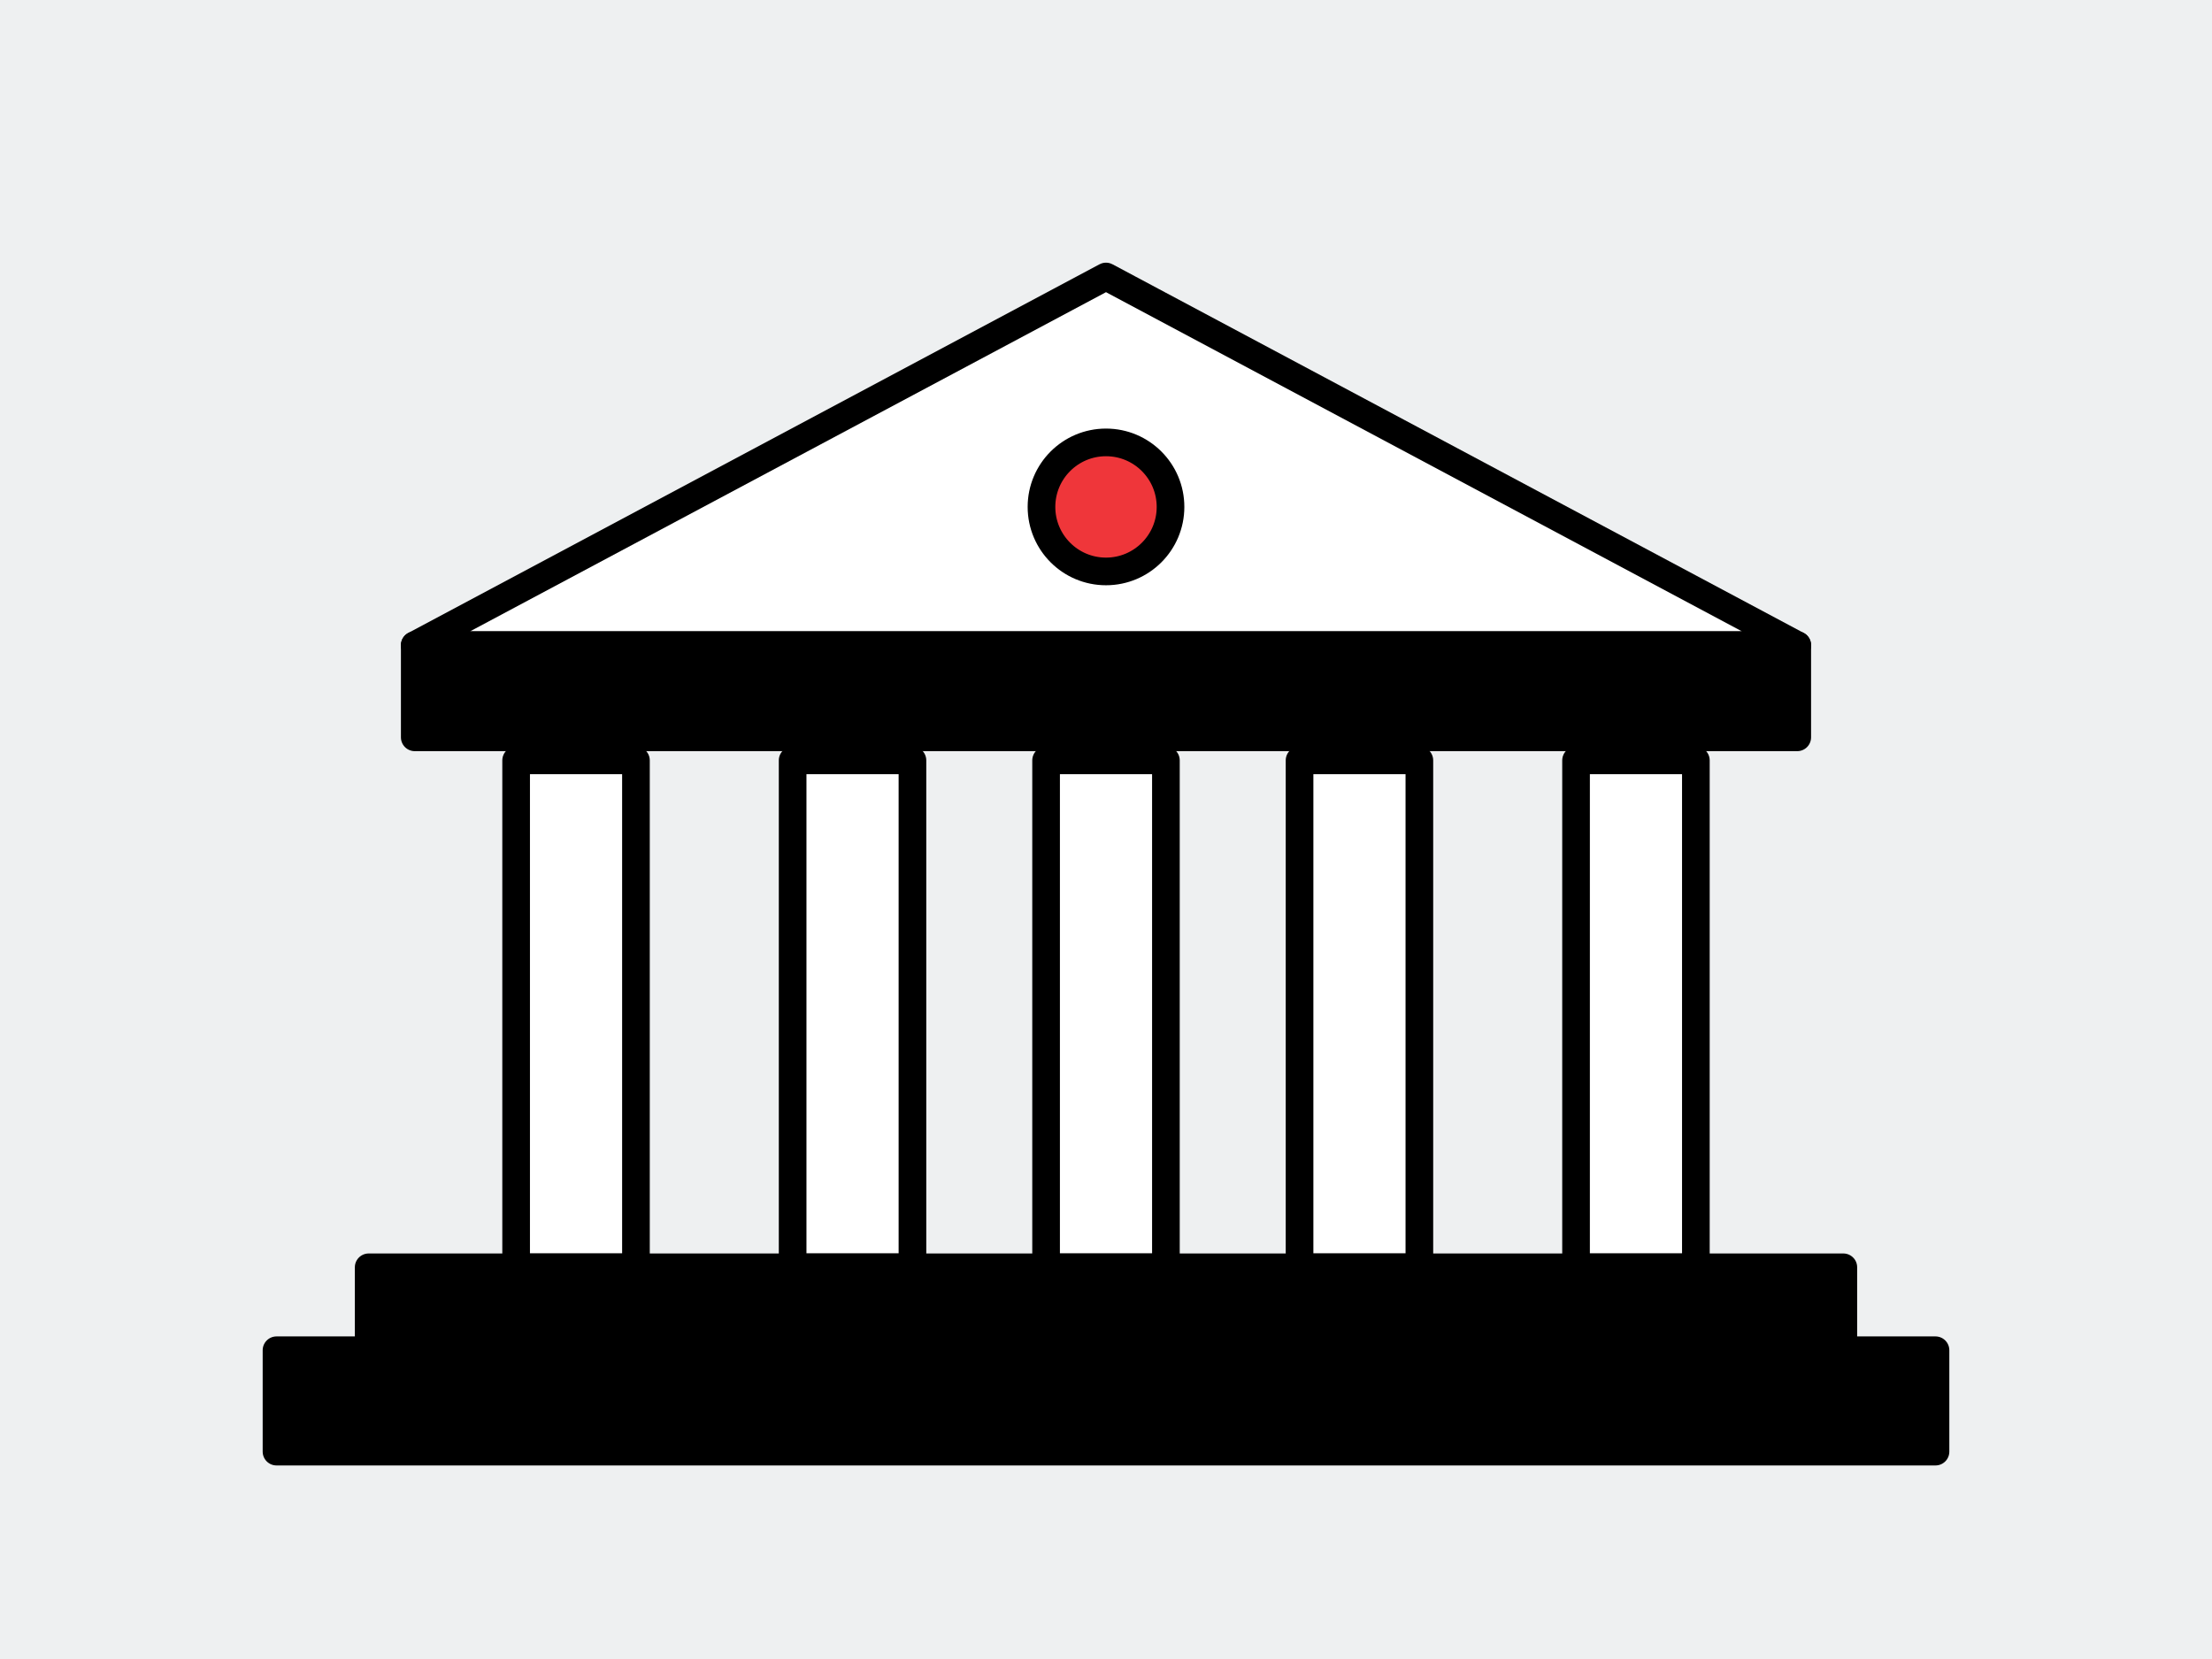
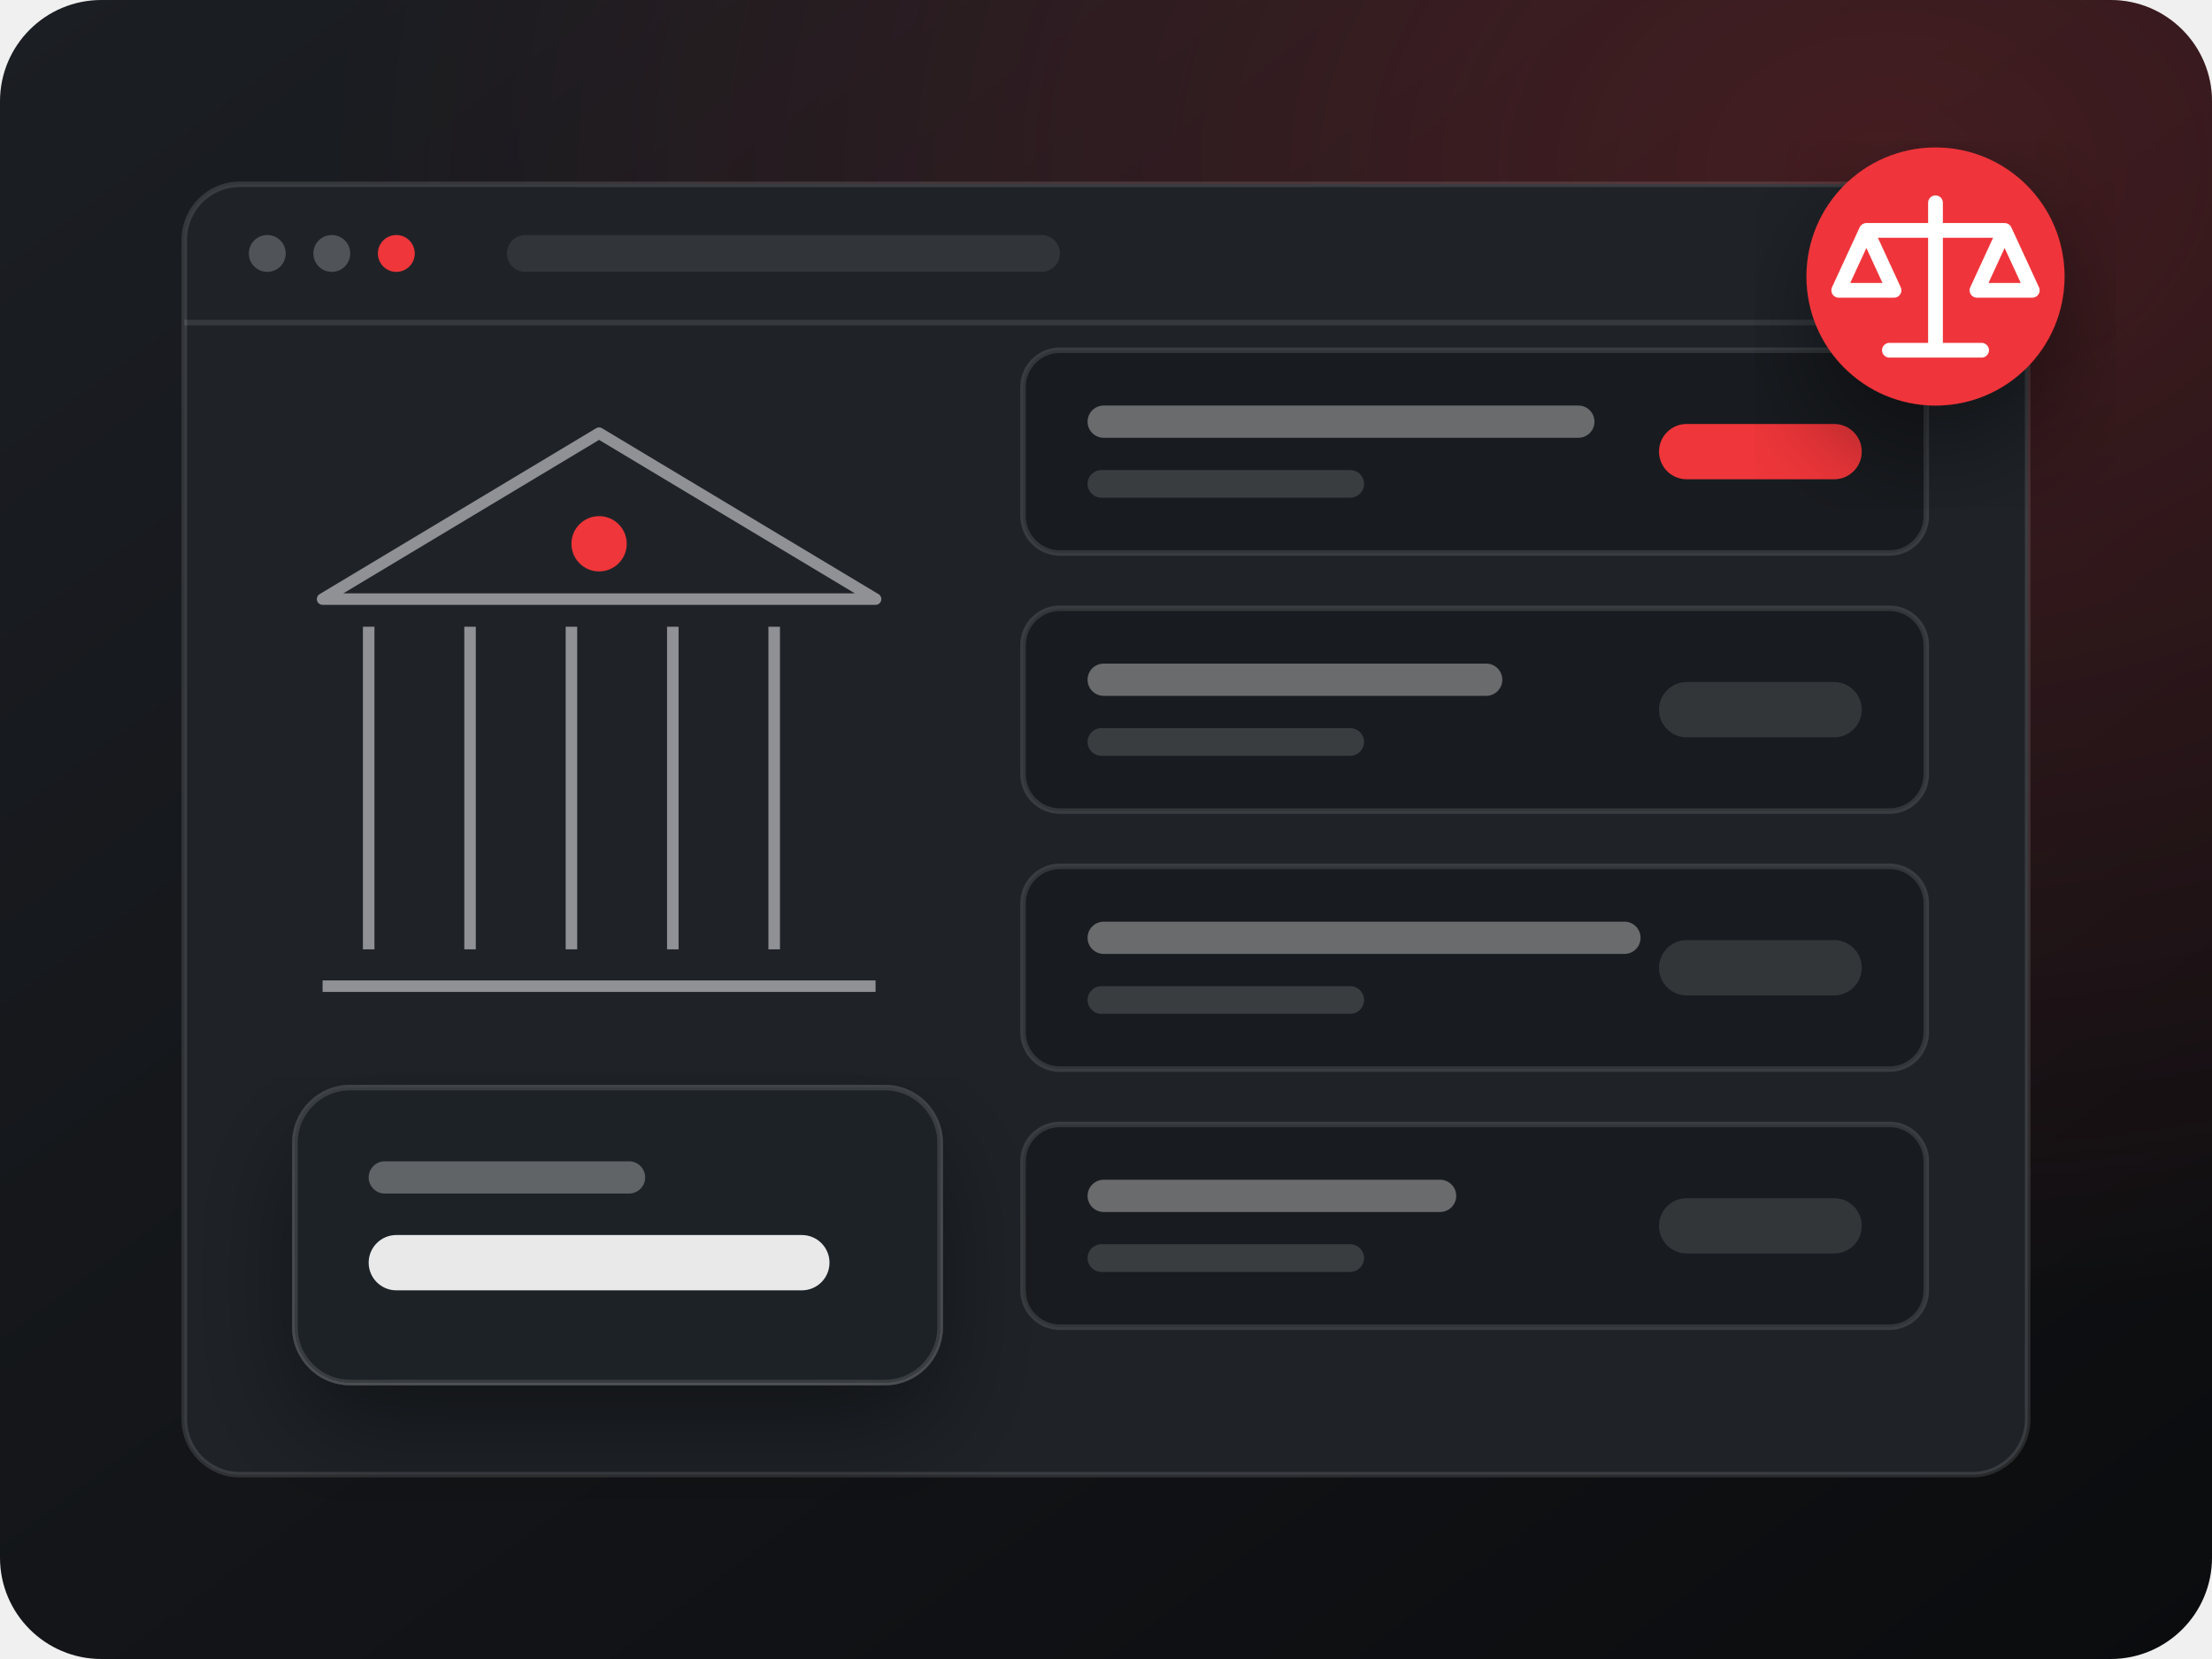
<svg xmlns="http://www.w3.org/2000/svg" viewBox="0 0 480 360" role="img" aria-labelledby="t">
-   <rect width="480" height="360" fill="#eef0f1" />
-   <g stroke="#000" stroke-width="6" stroke-linejoin="round" stroke-linecap="round">
-     <path d="M90 140 L240 60 L390 140 Z" fill="#fff" />
-     <circle cx="240" cy="110" r="14" fill="#ef363a" />
-     <rect x="90" y="140" width="300" height="20" fill="#000" />
-     <rect x="112" y="165" width="26" height="110" fill="#fff" />
-     <rect x="172" y="165" width="26" height="110" fill="#fff" />
-     <rect x="227" y="165" width="26" height="110" fill="#fff" />
-     <rect x="282" y="165" width="26" height="110" fill="#fff" />
-     <rect x="342" y="165" width="26" height="110" fill="#fff" />
-     <rect x="80" y="275" width="320" height="18" fill="#000" />
-     <rect x="60" y="293" width="360" height="22" fill="#000" />
+   <defs>
+     <linearGradient id="bg" x1="0" y1="0" x2="1" y2="1">
+       <stop offset="0" stop-color="#1B1E23" />
+       <stop offset="1" stop-color="#0B0C0E" />
+     </linearGradient>
+     <linearGradient id="area" x1="0" y1="0" x2="0" y2="1">
+       <stop offset="0" stop-color="#EF363A" stop-opacity=".35" />
+       <stop offset="1" stop-color="#EF363A" stop-opacity="0" />
+     </linearGradient>
+     <radialGradient id="glow" cx=".85" cy=".1" r=".7">
+       <stop offset="0" stop-color="#EF363A" stop-opacity=".22" />
+       <stop offset="1" stop-color="#EF363A" stop-opacity="0" />
+     </radialGradient>
+     <filter id="sh" x="-20%" y="-20%" width="140%" height="160%">
+       <feDropShadow dx="0" dy="10" stdDeviation="12" flood-color="#000" flood-opacity=".45" />
+     </filter>
+   </defs>
+   <rect width="480" height="360" rx="22" fill="url(#bg)" />
+   <rect width="480" height="360" rx="22" fill="url(#glow)" />
+   <g stroke-width="1.2">
+     <rect x="40" y="40" width="400" height="280" rx="12" fill="#1F2328" stroke="rgba(255,255,255,0.12)" />
+     <path d="M40 70h400" stroke="rgba(255,255,255,0.1)" />
+     <circle cx="58" cy="55" r="4" fill="rgba(255,255,255,0.22)" />
+     <circle cx="72" cy="55" r="4" fill="rgba(255,255,255,0.22)" />
+     <circle cx="86" cy="55" r="4" fill="#EF363A" />
+     <rect x="110" y="51" width="120" height="8" rx="4.0" fill="rgba(255,255,255,0.08)" />
+     <g fill="none" stroke="rgba(255,255,255,0.5)" stroke-width="2.5" stroke-linejoin="round">
+       <path d="M70 130l60 -36l60 36z" />
+       <path d="M70 214h120M80 136v70M102 136v70M124 136v70M146 136v70M168 136v70" />
+     </g>
+     <circle cx="130" cy="118" r="6" fill="#EF363A" />
+     <rect x="222" y="76" width="196" height="44" rx="8" fill="#181B1F" stroke="rgba(255,255,255,0.12)" />
+     <rect x="236" y="88" width="110" height="7" rx="3.5" fill="rgba(255,255,255,0.35)" />
+     <rect x="236" y="102" width="60" height="6" rx="3.0" fill="rgba(255,255,255,0.15)" />
+     <rect x="360" y="92" width="44" height="12" rx="6.0" fill="#EF363A" />
+     <rect x="222" y="132" width="196" height="44" rx="8" fill="#181B1F" stroke="rgba(255,255,255,0.12)" />
+     <rect x="236" y="144" width="90" height="7" rx="3.5" fill="rgba(255,255,255,0.35)" />
+     <rect x="236" y="158" width="60" height="6" rx="3.0" fill="rgba(255,255,255,0.15)" />
+     <rect x="360" y="148" width="44" height="12" rx="6.0" fill="rgba(255,255,255,0.12)" />
+     <rect x="222" y="188" width="196" height="44" rx="8" fill="#181B1F" stroke="rgba(255,255,255,0.12)" />
+     <rect x="236" y="200" width="120" height="7" rx="3.5" fill="rgba(255,255,255,0.35)" />
+     <rect x="236" y="214" width="60" height="6" rx="3.0" fill="rgba(255,255,255,0.15)" />
+     <rect x="360" y="204" width="44" height="12" rx="6.0" fill="rgba(255,255,255,0.12)" />
+     <rect x="222" y="244" width="196" height="44" rx="8" fill="#181B1F" stroke="rgba(255,255,255,0.12)" />
+     <rect x="236" y="256" width="80" height="7" rx="3.5" fill="rgba(255,255,255,0.35)" />
+     <rect x="236" y="270" width="60" height="6" rx="3.0" fill="rgba(255,255,255,0.15)" />
+     <rect x="360" y="260" width="44" height="12" rx="6.0" fill="rgba(255,255,255,0.12)" />
+     <rect x="64" y="236" width="140" height="64" rx="12" fill="#1F2328" stroke="rgba(255,255,255,0.12)" filter="url(#sh)" />
+     <rect x="80" y="252" width="60" height="7" rx="3.5" fill="rgba(255,255,255,0.3)" />
+     <rect x="80" y="268" width="100" height="12" rx="6.0" fill="rgba(255,255,255,0.9)" />
+     <circle cx="420" cy="60" r="28" fill="#EF363A" filter="url(#sh)" />
+     <g transform="translate(420 60)" fill="none" stroke="#fff" stroke-width="3.2" stroke-linecap="round" stroke-linejoin="round">
+       <path d="M0 -16v32M-10 16h20M-15 -10h30M-15 -10l-6 13h12zM15 -10l-6 13h12z" />
+     </g>
  </g>
</svg>
